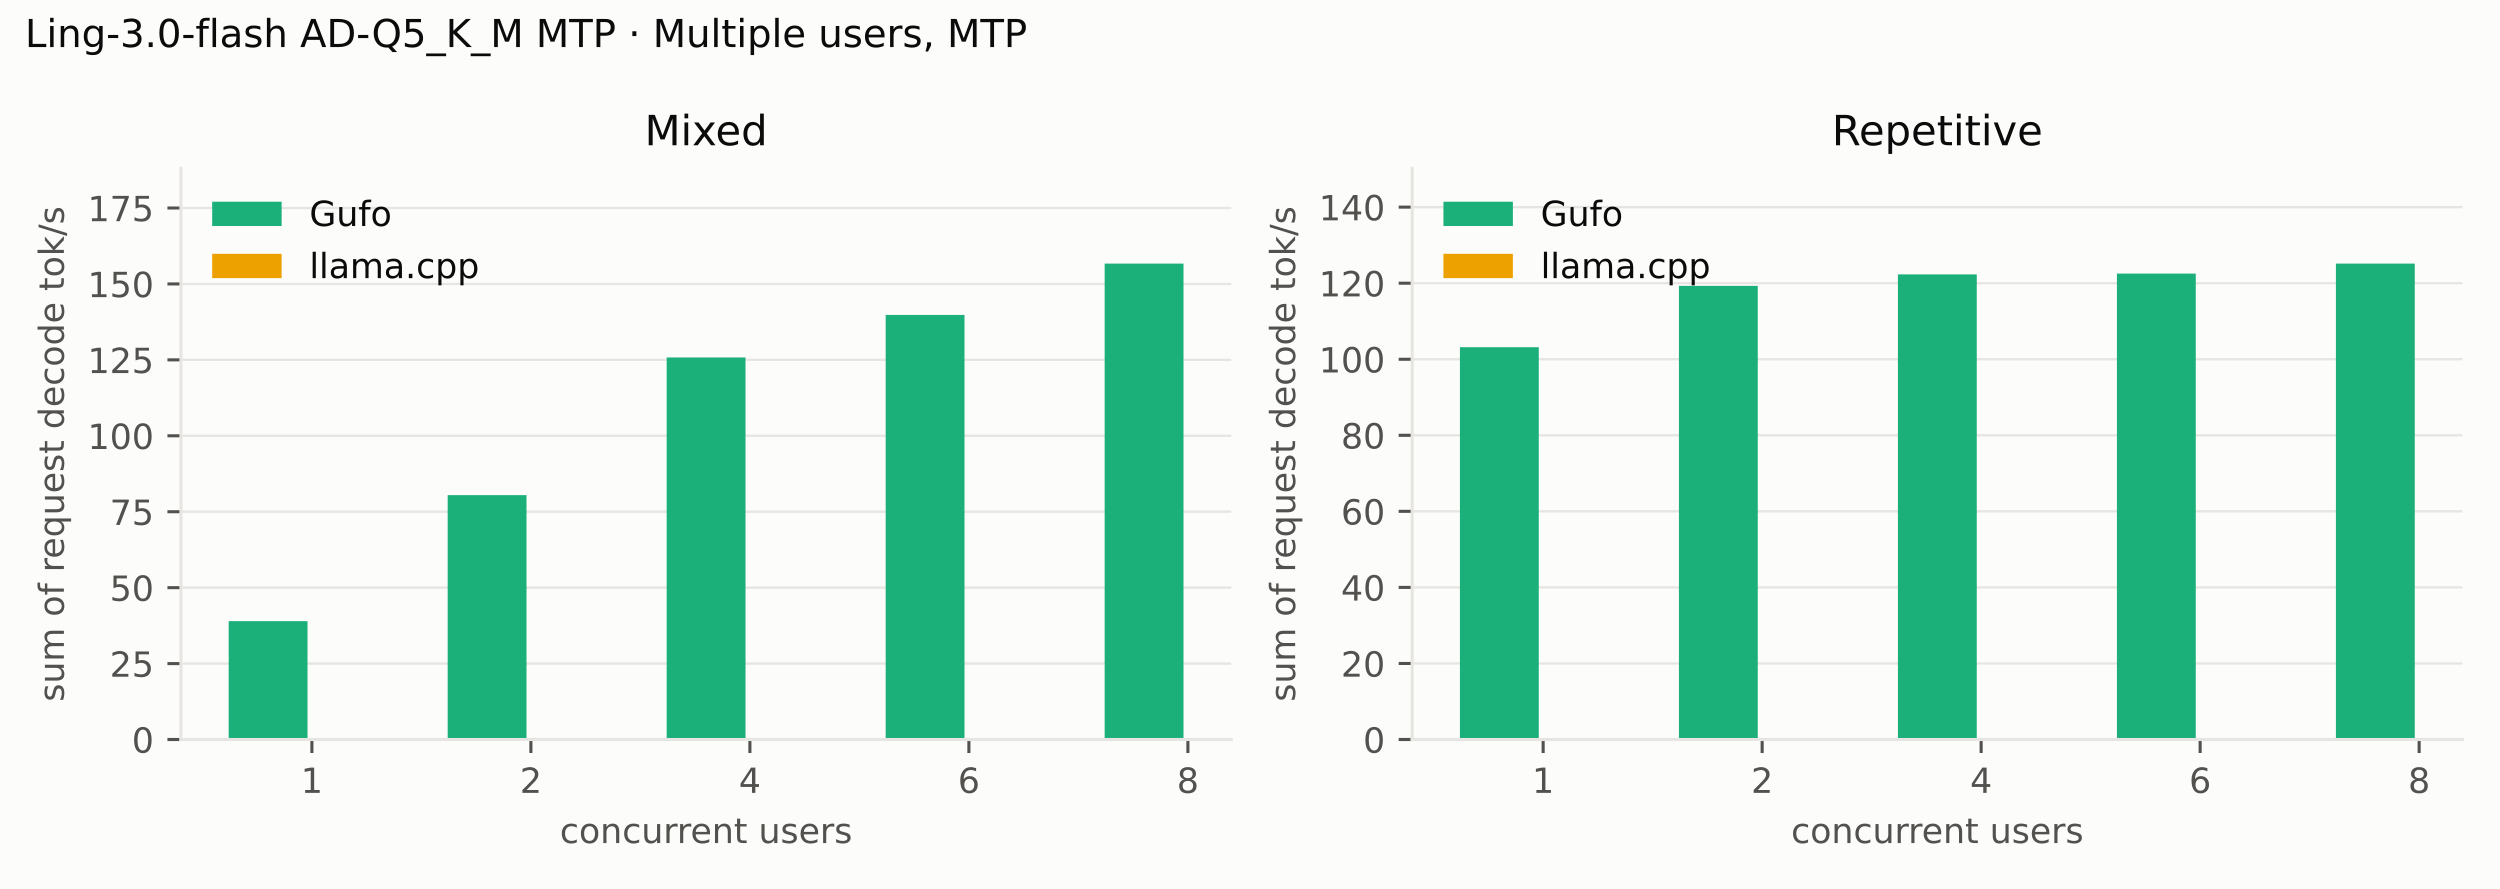
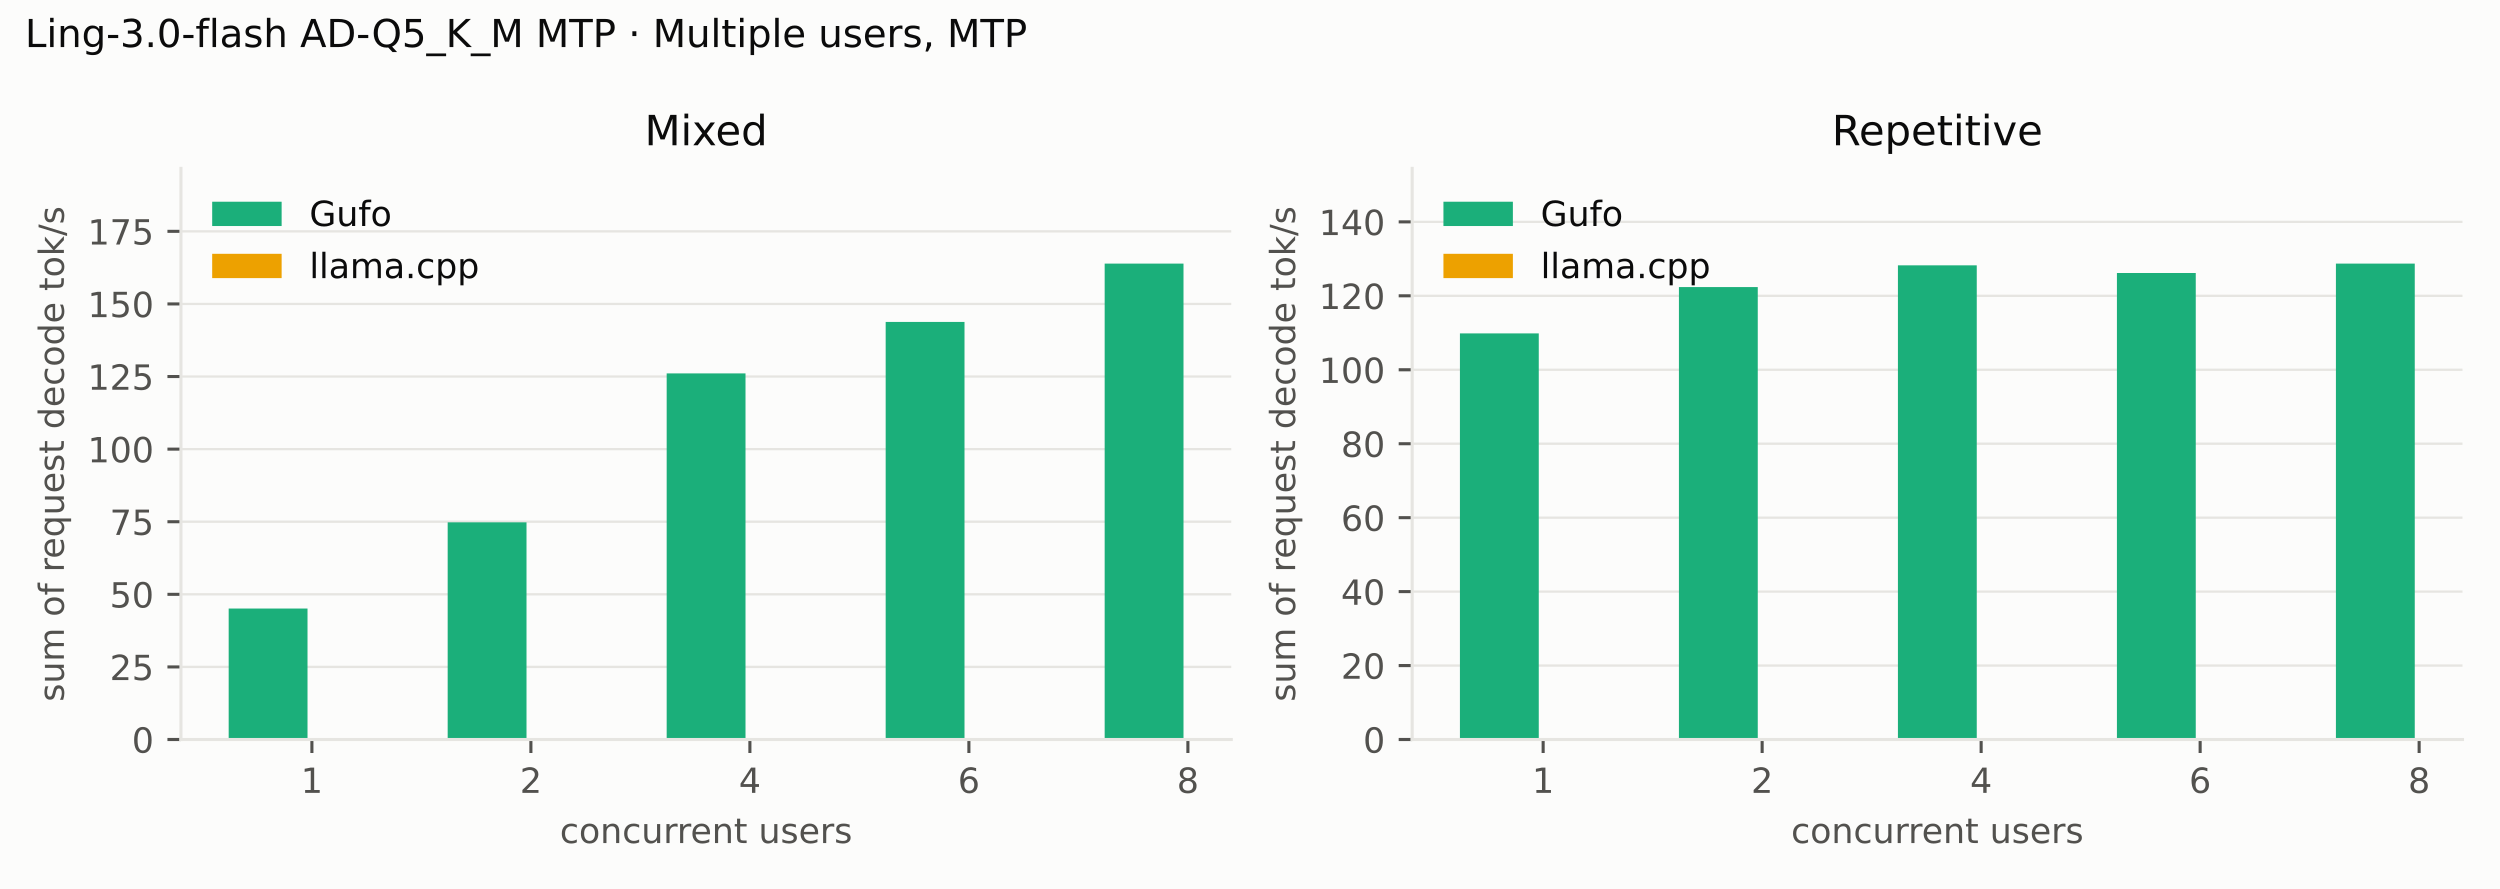
<svg xmlns="http://www.w3.org/2000/svg" xmlns:xlink="http://www.w3.org/1999/xlink" width="648pt" height="230.4pt" viewBox="0 0 648 230.4" version="1.1">
  <defs>
    <style type="text/css">*{stroke-linejoin: round; stroke-linecap: butt}</style>
  </defs>
  <g id="figure_1">
    <g id="patch_1">
      <path d="M 0 230.4 L 648 230.4 L 648 0 L 0 0 z " style="fill: #fcfcfb" />
    </g>
    <g id="axes_1">
      <g id="patch_2">
        <path d="M 46.899 191.68 L 319.14 191.68 L 319.14 43.647 L 46.899 43.647 z " style="fill: #fcfcfb" />
      </g>
      <g id="matplotlib.axis_1">
        <g id="xtick_1">
          <g id="line2d_1">
            <defs>
              <path id="m1ebf051f68" d="M 0 0 L 0 3.5 " style="stroke: #52514e; stroke-width: 0.8" />
            </defs>
            <g>
              <use xlink:href="#m1ebf051f68" x="80.844" y="191.68" style="fill: #52514e; stroke: #52514e; stroke-width: 0.8" />
            </g>
          </g>
          <g id="text_1">
            <text style="font-size: 9px; font-family: 'DejaVu Sans', 'Bitstream Vera Sans', 'Computer Modern Sans Serif', 'Lucida Grande', 'Verdana', 'Geneva', 'Lucid', 'Arial', 'Helvetica', 'Avant Garde', sans-serif; text-anchor: middle; fill: #52514e" x="80.844" y="205.518" transform="rotate(-0 80.84437 205.5179)">1</text>
          </g>
        </g>
        <g id="xtick_2">
          <g id="line2d_2">
            <g>
              <use xlink:href="#m1ebf051f68" x="137.608" y="191.68" style="fill: #52514e; stroke: #52514e; stroke-width: 0.8" />
            </g>
          </g>
          <g id="text_2">
            <text style="font-size: 9px; font-family: 'DejaVu Sans', 'Bitstream Vera Sans', 'Computer Modern Sans Serif', 'Lucida Grande', 'Verdana', 'Geneva', 'Lucid', 'Arial', 'Helvetica', 'Avant Garde', sans-serif; text-anchor: middle; fill: #52514e" x="137.608" y="205.518" transform="rotate(-0 137.6085 205.5179)">2</text>
          </g>
        </g>
        <g id="xtick_3">
          <g id="line2d_3">
            <g>
              <use xlink:href="#m1ebf051f68" x="194.373" y="191.68" style="fill: #52514e; stroke: #52514e; stroke-width: 0.8" />
            </g>
          </g>
          <g id="text_3">
            <text style="font-size: 9px; font-family: 'DejaVu Sans', 'Bitstream Vera Sans', 'Computer Modern Sans Serif', 'Lucida Grande', 'Verdana', 'Geneva', 'Lucid', 'Arial', 'Helvetica', 'Avant Garde', sans-serif; text-anchor: middle; fill: #52514e" x="194.373" y="205.518" transform="rotate(-0 194.3725 205.5179)">4</text>
          </g>
        </g>
        <g id="xtick_4">
          <g id="line2d_4">
            <g>
              <use xlink:href="#m1ebf051f68" x="251.137" y="191.68" style="fill: #52514e; stroke: #52514e; stroke-width: 0.8" />
            </g>
          </g>
          <g id="text_4">
            <text style="font-size: 9px; font-family: 'DejaVu Sans', 'Bitstream Vera Sans', 'Computer Modern Sans Serif', 'Lucida Grande', 'Verdana', 'Geneva', 'Lucid', 'Arial', 'Helvetica', 'Avant Garde', sans-serif; text-anchor: middle; fill: #52514e" x="251.137" y="205.518" transform="rotate(-0 251.1366 205.5179)">6</text>
          </g>
        </g>
        <g id="xtick_5">
          <g id="line2d_5">
            <g>
              <use xlink:href="#m1ebf051f68" x="307.901" y="191.68" style="fill: #52514e; stroke: #52514e; stroke-width: 0.8" />
            </g>
          </g>
          <g id="text_5">
            <text style="font-size: 9px; font-family: 'DejaVu Sans', 'Bitstream Vera Sans', 'Computer Modern Sans Serif', 'Lucida Grande', 'Verdana', 'Geneva', 'Lucid', 'Arial', 'Helvetica', 'Avant Garde', sans-serif; text-anchor: middle; fill: #52514e" x="307.901" y="205.518" transform="rotate(-0 307.9007 205.5179)">8</text>
          </g>
        </g>
        <g id="text_6">
          <text style="font-size: 9px; font-family: 'DejaVu Sans', 'Bitstream Vera Sans', 'Computer Modern Sans Serif', 'Lucida Grande', 'Verdana', 'Geneva', 'Lucid', 'Arial', 'Helvetica', 'Avant Garde', sans-serif; text-anchor: middle; fill: #52514e" x="183.02" y="218.518" transform="rotate(-0 183.0197 218.5179)">concurrent users</text>
        </g>
      </g>
      <g id="matplotlib.axis_2">
        <g id="ytick_1">
          <g id="line2d_6">
            <path d="M 46.899 191.68 L 319.14 191.68 " clip-path="url(#p1bdd1d52e2)" style="fill: none; stroke: #e6e5e1; stroke-width: 0.6; stroke-linecap: square" />
          </g>
          <g id="line2d_7">
            <defs>
              <path id="m680e5b1e24" d="M 0 0 L -3.5 0 " style="stroke: #52514e; stroke-width: 0.8" />
            </defs>
            <g>
              <use xlink:href="#m680e5b1e24" x="46.899" y="191.68" style="fill: #52514e; stroke: #52514e; stroke-width: 0.8" />
            </g>
          </g>
          <g id="text_7">
            <text style="font-size: 9px; font-family: 'DejaVu Sans', 'Bitstream Vera Sans', 'Computer Modern Sans Serif', 'Lucida Grande', 'Verdana', 'Geneva', 'Lucid', 'Arial', 'Helvetica', 'Avant Garde', sans-serif; text-anchor: end; fill: #52514e" x="39.899" y="195.099" transform="rotate(-0 39.89945 195.0989)">0</text>
          </g>
        </g>
        <g id="ytick_2">
          <g id="line2d_8">
-             <path d="M 46.899 171.999 L 319.14 171.999 " clip-path="url(#p1bdd1d52e2)" style="fill: none; stroke: #e6e5e1; stroke-width: 0.6; stroke-linecap: square" />
+             <path d="M 46.899 172.864 L 319.14 172.864 " clip-path="url(#p1bdd1d52e2)" style="fill: none; stroke: #e6e5e1; stroke-width: 0.6; stroke-linecap: square" />
          </g>
          <g id="line2d_9">
            <g>
-               <use xlink:href="#m680e5b1e24" x="46.899" y="171.999" style="fill: #52514e; stroke: #52514e; stroke-width: 0.8" />
+               <use xlink:href="#m680e5b1e24" x="46.899" y="172.864" style="fill: #52514e; stroke: #52514e; stroke-width: 0.8" />
            </g>
          </g>
          <g id="text_8">
-             <text style="font-size: 9px; font-family: 'DejaVu Sans', 'Bitstream Vera Sans', 'Computer Modern Sans Serif', 'Lucida Grande', 'Verdana', 'Geneva', 'Lucid', 'Arial', 'Helvetica', 'Avant Garde', sans-serif; text-anchor: end; fill: #52514e" x="39.899" y="175.418" transform="rotate(-0 39.89945 175.4179)">25</text>
+             <text style="font-size: 9px; font-family: 'DejaVu Sans', 'Bitstream Vera Sans', 'Computer Modern Sans Serif', 'Lucida Grande', 'Verdana', 'Geneva', 'Lucid', 'Arial', 'Helvetica', 'Avant Garde', sans-serif; text-anchor: end; fill: #52514e" x="39.899" y="176.282" transform="rotate(-0 39.89945 176.2825)">25</text>
          </g>
        </g>
        <g id="ytick_3">
          <g id="line2d_10">
-             <path d="M 46.899 152.318 L 319.14 152.318 " clip-path="url(#p1bdd1d52e2)" style="fill: none; stroke: #e6e5e1; stroke-width: 0.6; stroke-linecap: square" />
+             <path d="M 46.899 154.047 L 319.14 154.047 " clip-path="url(#p1bdd1d52e2)" style="fill: none; stroke: #e6e5e1; stroke-width: 0.6; stroke-linecap: square" />
          </g>
          <g id="line2d_11">
            <g>
-               <use xlink:href="#m680e5b1e24" x="46.899" y="152.318" style="fill: #52514e; stroke: #52514e; stroke-width: 0.8" />
+               <use xlink:href="#m680e5b1e24" x="46.899" y="154.047" style="fill: #52514e; stroke: #52514e; stroke-width: 0.8" />
            </g>
          </g>
          <g id="text_9">
-             <text style="font-size: 9px; font-family: 'DejaVu Sans', 'Bitstream Vera Sans', 'Computer Modern Sans Serif', 'Lucida Grande', 'Verdana', 'Geneva', 'Lucid', 'Arial', 'Helvetica', 'Avant Garde', sans-serif; text-anchor: end; fill: #52514e" x="39.899" y="155.737" transform="rotate(-0 39.89945 155.7369)">50</text>
+             <text style="font-size: 9px; font-family: 'DejaVu Sans', 'Bitstream Vera Sans', 'Computer Modern Sans Serif', 'Lucida Grande', 'Verdana', 'Geneva', 'Lucid', 'Arial', 'Helvetica', 'Avant Garde', sans-serif; text-anchor: end; fill: #52514e" x="39.899" y="157.466" transform="rotate(-0 39.89945 157.466)">50</text>
          </g>
        </g>
        <g id="ytick_4">
          <g id="line2d_12">
-             <path d="M 46.899 132.637 L 319.14 132.637 " clip-path="url(#p1bdd1d52e2)" style="fill: none; stroke: #e6e5e1; stroke-width: 0.6; stroke-linecap: square" />
+             <path d="M 46.899 135.231 L 319.14 135.231 " clip-path="url(#p1bdd1d52e2)" style="fill: none; stroke: #e6e5e1; stroke-width: 0.6; stroke-linecap: square" />
          </g>
          <g id="line2d_13">
            <g>
-               <use xlink:href="#m680e5b1e24" x="46.899" y="132.637" style="fill: #52514e; stroke: #52514e; stroke-width: 0.8" />
+               <use xlink:href="#m680e5b1e24" x="46.899" y="135.231" style="fill: #52514e; stroke: #52514e; stroke-width: 0.8" />
            </g>
          </g>
          <g id="text_10">
-             <text style="font-size: 9px; font-family: 'DejaVu Sans', 'Bitstream Vera Sans', 'Computer Modern Sans Serif', 'Lucida Grande', 'Verdana', 'Geneva', 'Lucid', 'Arial', 'Helvetica', 'Avant Garde', sans-serif; text-anchor: end; fill: #52514e" x="39.899" y="136.056" transform="rotate(-0 39.89945 136.0558)">75</text>
+             <text style="font-size: 9px; font-family: 'DejaVu Sans', 'Bitstream Vera Sans', 'Computer Modern Sans Serif', 'Lucida Grande', 'Verdana', 'Geneva', 'Lucid', 'Arial', 'Helvetica', 'Avant Garde', sans-serif; text-anchor: end; fill: #52514e" x="39.899" y="138.65" transform="rotate(-0 39.89945 138.6495)">75</text>
          </g>
        </g>
        <g id="ytick_5">
          <g id="line2d_14">
-             <path d="M 46.899 112.956 L 319.14 112.956 " clip-path="url(#p1bdd1d52e2)" style="fill: none; stroke: #e6e5e1; stroke-width: 0.6; stroke-linecap: square" />
+             <path d="M 46.899 116.414 L 319.14 116.414 " clip-path="url(#p1bdd1d52e2)" style="fill: none; stroke: #e6e5e1; stroke-width: 0.6; stroke-linecap: square" />
          </g>
          <g id="line2d_15">
            <g>
-               <use xlink:href="#m680e5b1e24" x="46.899" y="112.956" style="fill: #52514e; stroke: #52514e; stroke-width: 0.8" />
+               <use xlink:href="#m680e5b1e24" x="46.899" y="116.414" style="fill: #52514e; stroke: #52514e; stroke-width: 0.8" />
            </g>
          </g>
          <g id="text_11">
-             <text style="font-size: 9px; font-family: 'DejaVu Sans', 'Bitstream Vera Sans', 'Computer Modern Sans Serif', 'Lucida Grande', 'Verdana', 'Geneva', 'Lucid', 'Arial', 'Helvetica', 'Avant Garde', sans-serif; text-anchor: end; fill: #52514e" x="39.899" y="116.375" transform="rotate(-0 39.89945 116.3748)">100</text>
+             <text style="font-size: 9px; font-family: 'DejaVu Sans', 'Bitstream Vera Sans', 'Computer Modern Sans Serif', 'Lucida Grande', 'Verdana', 'Geneva', 'Lucid', 'Arial', 'Helvetica', 'Avant Garde', sans-serif; text-anchor: end; fill: #52514e" x="39.899" y="119.833" transform="rotate(-0 39.89945 119.8331)">100</text>
          </g>
        </g>
        <g id="ytick_6">
          <g id="line2d_16">
-             <path d="M 46.899 93.275 L 319.14 93.275 " clip-path="url(#p1bdd1d52e2)" style="fill: none; stroke: #e6e5e1; stroke-width: 0.6; stroke-linecap: square" />
+             <path d="M 46.899 97.598 L 319.14 97.598 " clip-path="url(#p1bdd1d52e2)" style="fill: none; stroke: #e6e5e1; stroke-width: 0.6; stroke-linecap: square" />
          </g>
          <g id="line2d_17">
            <g>
-               <use xlink:href="#m680e5b1e24" x="46.899" y="93.275" style="fill: #52514e; stroke: #52514e; stroke-width: 0.8" />
+               <use xlink:href="#m680e5b1e24" x="46.899" y="97.598" style="fill: #52514e; stroke: #52514e; stroke-width: 0.8" />
            </g>
          </g>
          <g id="text_12">
-             <text style="font-size: 9px; font-family: 'DejaVu Sans', 'Bitstream Vera Sans', 'Computer Modern Sans Serif', 'Lucida Grande', 'Verdana', 'Geneva', 'Lucid', 'Arial', 'Helvetica', 'Avant Garde', sans-serif; text-anchor: end; fill: #52514e" x="39.899" y="96.694" transform="rotate(-0 39.89945 96.69375)">125</text>
+             <text style="font-size: 9px; font-family: 'DejaVu Sans', 'Bitstream Vera Sans', 'Computer Modern Sans Serif', 'Lucida Grande', 'Verdana', 'Geneva', 'Lucid', 'Arial', 'Helvetica', 'Avant Garde', sans-serif; text-anchor: end; fill: #52514e" x="39.899" y="101.017" transform="rotate(-0 39.89945 101.0166)">125</text>
          </g>
        </g>
        <g id="ytick_7">
          <g id="line2d_18">
-             <path d="M 46.899 73.594 L 319.14 73.594 " clip-path="url(#p1bdd1d52e2)" style="fill: none; stroke: #e6e5e1; stroke-width: 0.6; stroke-linecap: square" />
+             <path d="M 46.899 78.781 L 319.14 78.781 " clip-path="url(#p1bdd1d52e2)" style="fill: none; stroke: #e6e5e1; stroke-width: 0.6; stroke-linecap: square" />
          </g>
          <g id="line2d_19">
            <g>
-               <use xlink:href="#m680e5b1e24" x="46.899" y="73.594" style="fill: #52514e; stroke: #52514e; stroke-width: 0.8" />
+               <use xlink:href="#m680e5b1e24" x="46.899" y="78.781" style="fill: #52514e; stroke: #52514e; stroke-width: 0.8" />
            </g>
          </g>
          <g id="text_13">
-             <text style="font-size: 9px; font-family: 'DejaVu Sans', 'Bitstream Vera Sans', 'Computer Modern Sans Serif', 'Lucida Grande', 'Verdana', 'Geneva', 'Lucid', 'Arial', 'Helvetica', 'Avant Garde', sans-serif; text-anchor: end; fill: #52514e" x="39.899" y="77.013" transform="rotate(-0 39.89945 77.01271)">150</text>
+             <text style="font-size: 9px; font-family: 'DejaVu Sans', 'Bitstream Vera Sans', 'Computer Modern Sans Serif', 'Lucida Grande', 'Verdana', 'Geneva', 'Lucid', 'Arial', 'Helvetica', 'Avant Garde', sans-serif; text-anchor: end; fill: #52514e" x="39.899" y="82.2" transform="rotate(-0 39.89945 82.20015)">150</text>
          </g>
        </g>
        <g id="ytick_8">
          <g id="line2d_20">
-             <path d="M 46.899 53.913 L 319.14 53.913 " clip-path="url(#p1bdd1d52e2)" style="fill: none; stroke: #e6e5e1; stroke-width: 0.6; stroke-linecap: square" />
+             <path d="M 46.899 59.965 L 319.14 59.965 " clip-path="url(#p1bdd1d52e2)" style="fill: none; stroke: #e6e5e1; stroke-width: 0.6; stroke-linecap: square" />
          </g>
          <g id="line2d_21">
            <g>
-               <use xlink:href="#m680e5b1e24" x="46.899" y="53.913" style="fill: #52514e; stroke: #52514e; stroke-width: 0.8" />
+               <use xlink:href="#m680e5b1e24" x="46.899" y="59.965" style="fill: #52514e; stroke: #52514e; stroke-width: 0.8" />
            </g>
          </g>
          <g id="text_14">
-             <text style="font-size: 9px; font-family: 'DejaVu Sans', 'Bitstream Vera Sans', 'Computer Modern Sans Serif', 'Lucida Grande', 'Verdana', 'Geneva', 'Lucid', 'Arial', 'Helvetica', 'Avant Garde', sans-serif; text-anchor: end; fill: #52514e" x="39.899" y="57.332" transform="rotate(-0 39.89945 57.33167)">175</text>
+             <text style="font-size: 9px; font-family: 'DejaVu Sans', 'Bitstream Vera Sans', 'Computer Modern Sans Serif', 'Lucida Grande', 'Verdana', 'Geneva', 'Lucid', 'Arial', 'Helvetica', 'Avant Garde', sans-serif; text-anchor: end; fill: #52514e" x="39.899" y="63.384" transform="rotate(-0 39.89945 63.38368)">175</text>
          </g>
        </g>
        <g id="text_15">
          <text style="font-size: 9px; font-family: 'DejaVu Sans', 'Bitstream Vera Sans', 'Computer Modern Sans Serif', 'Lucida Grande', 'Verdana', 'Geneva', 'Lucid', 'Arial', 'Helvetica', 'Avant Garde', sans-serif; text-anchor: middle; fill: #52514e" x="16.559" y="117.664" transform="rotate(-90 16.55859 117.6635)">sum of request decode tok/s</text>
        </g>
      </g>
      <g id="patch_3">
-         <path d="M 59.274 191.68 L 79.709 191.68 L 79.709 161.001 L 59.274 161.001 z " clip-path="url(#p1bdd1d52e2)" style="fill: #1baf7a" />
+         <path d="M 59.274 191.68 L 79.709 191.68 L 79.709 157.728 L 59.274 157.728 z " clip-path="url(#p1bdd1d52e2)" style="fill: #1baf7a" />
      </g>
      <g id="patch_4">
-         <path d="M 116.038 191.68 L 136.473 191.68 L 136.473 128.339 L 116.038 128.339 z " clip-path="url(#p1bdd1d52e2)" style="fill: #1baf7a" />
+         <path d="M 116.038 191.68 L 136.473 191.68 L 136.473 135.381 L 116.038 135.381 z " clip-path="url(#p1bdd1d52e2)" style="fill: #1baf7a" />
      </g>
      <g id="patch_5">
-         <path d="M 172.802 191.68 L 193.237 191.68 L 193.237 92.661 L 172.802 92.661 z " clip-path="url(#p1bdd1d52e2)" style="fill: #1baf7a" />
+         <path d="M 172.802 191.68 L 193.237 191.68 L 193.237 96.777 L 172.802 96.777 z " clip-path="url(#p1bdd1d52e2)" style="fill: #1baf7a" />
      </g>
      <g id="patch_6">
-         <path d="M 229.566 191.68 L 250.001 191.68 L 250.001 81.639 L 229.566 81.639 z " clip-path="url(#p1bdd1d52e2)" style="fill: #1baf7a" />
+         <path d="M 229.566 191.68 L 250.001 191.68 L 250.001 83.448 L 229.566 83.448 z " clip-path="url(#p1bdd1d52e2)" style="fill: #1baf7a" />
      </g>
      <g id="patch_7">
        <path d="M 286.33 191.68 L 306.765 191.68 L 306.765 68.319 L 286.33 68.319 z " clip-path="url(#p1bdd1d52e2)" style="fill: #1baf7a" />
      </g>
      <g id="patch_8">
        <path d="M 0 0 z " clip-path="url(#p1bdd1d52e2)" style="fill: #eda100" />
      </g>
      <g id="patch_9">
        <path d="M 0 0 z " clip-path="url(#p1bdd1d52e2)" style="fill: #eda100" />
      </g>
      <g id="patch_10">
        <path d="M 0 0 z " clip-path="url(#p1bdd1d52e2)" style="fill: #eda100" />
      </g>
      <g id="patch_11">
        <path d="M 0 0 z " clip-path="url(#p1bdd1d52e2)" style="fill: #eda100" />
      </g>
      <g id="patch_12">
        <path d="M 0 0 z " clip-path="url(#p1bdd1d52e2)" style="fill: #eda100" />
      </g>
      <g id="patch_13">
        <path d="M 46.899 191.68 L 46.899 43.647 " style="fill: none; stroke: #e6e5e1; stroke-width: 0.8; stroke-linejoin: miter; stroke-linecap: square" />
      </g>
      <g id="patch_14">
        <path d="M 46.899 191.68 L 319.14 191.68 " style="fill: none; stroke: #e6e5e1; stroke-width: 0.8; stroke-linejoin: miter; stroke-linecap: square" />
      </g>
      <g id="text_16">
        <text style="font-size: 10.8px; font-family: 'DejaVu Sans', 'Bitstream Vera Sans', 'Computer Modern Sans Serif', 'Lucida Grande', 'Verdana', 'Geneva', 'Lucid', 'Arial', 'Helvetica', 'Avant Garde', sans-serif; text-anchor: middle; fill: #0b0b0b" x="183.02" y="37.647" transform="rotate(-0 183.0197 37.64709)">Mixed</text>
      </g>
      <g id="legend_1">
        <g id="patch_15">
          <path d="M 54.999 58.586 L 72.999 58.586 L 72.999 52.286 L 54.999 52.286 z " style="fill: #1baf7a" />
        </g>
        <g id="text_17">
          <text style="font-size: 9px; font-family: 'DejaVu Sans', 'Bitstream Vera Sans', 'Computer Modern Sans Serif', 'Lucida Grande', 'Verdana', 'Geneva', 'Lucid', 'Arial', 'Helvetica', 'Avant Garde', sans-serif; text-anchor: start; fill: #0b0b0b" x="80.199" y="58.586" transform="rotate(-0 80.19945 58.58569)">Gufo</text>
        </g>
        <g id="patch_16">
          <path d="M 54.999 72.086 L 72.999 72.086 L 72.999 65.786 L 54.999 65.786 z " style="fill: #eda100" />
        </g>
        <g id="text_18">
          <text style="font-size: 9px; font-family: 'DejaVu Sans', 'Bitstream Vera Sans', 'Computer Modern Sans Serif', 'Lucida Grande', 'Verdana', 'Geneva', 'Lucid', 'Arial', 'Helvetica', 'Avant Garde', sans-serif; text-anchor: start; fill: #0b0b0b" x="80.199" y="72.086" transform="rotate(-0 80.19945 72.08639)">llama.cpp</text>
        </g>
      </g>
    </g>
    <g id="axes_2">
      <g id="patch_17">
        <path d="M 366.039 191.68 L 638.28 191.68 L 638.28 43.647 L 366.039 43.647 z " style="fill: #fcfcfb" />
      </g>
      <g id="matplotlib.axis_3">
        <g id="xtick_6">
          <g id="line2d_22">
            <g>
              <use xlink:href="#m1ebf051f68" x="399.984" y="191.68" style="fill: #52514e; stroke: #52514e; stroke-width: 0.8" />
            </g>
          </g>
          <g id="text_19">
            <text style="font-size: 9px; font-family: 'DejaVu Sans', 'Bitstream Vera Sans', 'Computer Modern Sans Serif', 'Lucida Grande', 'Verdana', 'Geneva', 'Lucid', 'Arial', 'Helvetica', 'Avant Garde', sans-serif; text-anchor: middle; fill: #52514e" x="399.984" y="205.518" transform="rotate(-0 399.9844 205.5179)">1</text>
          </g>
        </g>
        <g id="xtick_7">
          <g id="line2d_23">
            <g>
              <use xlink:href="#m1ebf051f68" x="456.748" y="191.68" style="fill: #52514e; stroke: #52514e; stroke-width: 0.8" />
            </g>
          </g>
          <g id="text_20">
            <text style="font-size: 9px; font-family: 'DejaVu Sans', 'Bitstream Vera Sans', 'Computer Modern Sans Serif', 'Lucida Grande', 'Verdana', 'Geneva', 'Lucid', 'Arial', 'Helvetica', 'Avant Garde', sans-serif; text-anchor: middle; fill: #52514e" x="456.748" y="205.518" transform="rotate(-0 456.7485 205.5179)">2</text>
          </g>
        </g>
        <g id="xtick_8">
          <g id="line2d_24">
            <g>
              <use xlink:href="#m1ebf051f68" x="513.513" y="191.68" style="fill: #52514e; stroke: #52514e; stroke-width: 0.8" />
            </g>
          </g>
          <g id="text_21">
            <text style="font-size: 9px; font-family: 'DejaVu Sans', 'Bitstream Vera Sans', 'Computer Modern Sans Serif', 'Lucida Grande', 'Verdana', 'Geneva', 'Lucid', 'Arial', 'Helvetica', 'Avant Garde', sans-serif; text-anchor: middle; fill: #52514e" x="513.513" y="205.518" transform="rotate(-0 513.5125 205.5179)">4</text>
          </g>
        </g>
        <g id="xtick_9">
          <g id="line2d_25">
            <g>
              <use xlink:href="#m1ebf051f68" x="570.277" y="191.68" style="fill: #52514e; stroke: #52514e; stroke-width: 0.8" />
            </g>
          </g>
          <g id="text_22">
            <text style="font-size: 9px; font-family: 'DejaVu Sans', 'Bitstream Vera Sans', 'Computer Modern Sans Serif', 'Lucida Grande', 'Verdana', 'Geneva', 'Lucid', 'Arial', 'Helvetica', 'Avant Garde', sans-serif; text-anchor: middle; fill: #52514e" x="570.277" y="205.518" transform="rotate(-0 570.2766 205.5179)">6</text>
          </g>
        </g>
        <g id="xtick_10">
          <g id="line2d_26">
            <g>
              <use xlink:href="#m1ebf051f68" x="627.041" y="191.68" style="fill: #52514e; stroke: #52514e; stroke-width: 0.8" />
            </g>
          </g>
          <g id="text_23">
            <text style="font-size: 9px; font-family: 'DejaVu Sans', 'Bitstream Vera Sans', 'Computer Modern Sans Serif', 'Lucida Grande', 'Verdana', 'Geneva', 'Lucid', 'Arial', 'Helvetica', 'Avant Garde', sans-serif; text-anchor: middle; fill: #52514e" x="627.041" y="205.518" transform="rotate(-0 627.0407 205.5179)">8</text>
          </g>
        </g>
        <g id="text_24">
          <text style="font-size: 9px; font-family: 'DejaVu Sans', 'Bitstream Vera Sans', 'Computer Modern Sans Serif', 'Lucida Grande', 'Verdana', 'Geneva', 'Lucid', 'Arial', 'Helvetica', 'Avant Garde', sans-serif; text-anchor: middle; fill: #52514e" x="502.16" y="218.518" transform="rotate(-0 502.1597 218.5179)">concurrent users</text>
        </g>
      </g>
      <g id="matplotlib.axis_4">
        <g id="ytick_9">
          <g id="line2d_27">
            <path d="M 366.039 191.68 L 638.28 191.68 " clip-path="url(#pbed3e39741)" style="fill: none; stroke: #e6e5e1; stroke-width: 0.6; stroke-linecap: square" />
          </g>
          <g id="line2d_28">
            <g>
              <use xlink:href="#m680e5b1e24" x="366.039" y="191.68" style="fill: #52514e; stroke: #52514e; stroke-width: 0.8" />
            </g>
          </g>
          <g id="text_25">
            <text style="font-size: 9px; font-family: 'DejaVu Sans', 'Bitstream Vera Sans', 'Computer Modern Sans Serif', 'Lucida Grande', 'Verdana', 'Geneva', 'Lucid', 'Arial', 'Helvetica', 'Avant Garde', sans-serif; text-anchor: end; fill: #52514e" x="359.039" y="195.099" transform="rotate(-0 359.0395 195.0989)">0</text>
          </g>
        </g>
        <g id="ytick_10">
          <g id="line2d_29">
-             <path d="M 366.039 171.968 L 638.28 171.968 " clip-path="url(#pbed3e39741)" style="fill: none; stroke: #e6e5e1; stroke-width: 0.6; stroke-linecap: square" />
+             <path d="M 366.039 172.513 L 638.28 172.513 " clip-path="url(#pbed3e39741)" style="fill: none; stroke: #e6e5e1; stroke-width: 0.6; stroke-linecap: square" />
          </g>
          <g id="line2d_30">
            <g>
-               <use xlink:href="#m680e5b1e24" x="366.039" y="171.968" style="fill: #52514e; stroke: #52514e; stroke-width: 0.8" />
+               <use xlink:href="#m680e5b1e24" x="366.039" y="172.513" style="fill: #52514e; stroke: #52514e; stroke-width: 0.8" />
            </g>
          </g>
          <g id="text_26">
-             <text style="font-size: 9px; font-family: 'DejaVu Sans', 'Bitstream Vera Sans', 'Computer Modern Sans Serif', 'Lucida Grande', 'Verdana', 'Geneva', 'Lucid', 'Arial', 'Helvetica', 'Avant Garde', sans-serif; text-anchor: end; fill: #52514e" x="359.039" y="175.386" transform="rotate(-0 359.0395 175.3865)">20</text>
+             <text style="font-size: 9px; font-family: 'DejaVu Sans', 'Bitstream Vera Sans', 'Computer Modern Sans Serif', 'Lucida Grande', 'Verdana', 'Geneva', 'Lucid', 'Arial', 'Helvetica', 'Avant Garde', sans-serif; text-anchor: end; fill: #52514e" x="359.039" y="175.932" transform="rotate(-0 359.0395 175.9316)">20</text>
          </g>
        </g>
        <g id="ytick_11">
          <g id="line2d_31">
-             <path d="M 366.039 152.255 L 638.28 152.255 " clip-path="url(#pbed3e39741)" style="fill: none; stroke: #e6e5e1; stroke-width: 0.6; stroke-linecap: square" />
+             <path d="M 366.039 153.345 L 638.28 153.345 " clip-path="url(#pbed3e39741)" style="fill: none; stroke: #e6e5e1; stroke-width: 0.6; stroke-linecap: square" />
          </g>
          <g id="line2d_32">
            <g>
-               <use xlink:href="#m680e5b1e24" x="366.039" y="152.255" style="fill: #52514e; stroke: #52514e; stroke-width: 0.8" />
+               <use xlink:href="#m680e5b1e24" x="366.039" y="153.345" style="fill: #52514e; stroke: #52514e; stroke-width: 0.8" />
            </g>
          </g>
          <g id="text_27">
-             <text style="font-size: 9px; font-family: 'DejaVu Sans', 'Bitstream Vera Sans', 'Computer Modern Sans Serif', 'Lucida Grande', 'Verdana', 'Geneva', 'Lucid', 'Arial', 'Helvetica', 'Avant Garde', sans-serif; text-anchor: end; fill: #52514e" x="359.039" y="155.674" transform="rotate(-0 359.0395 155.674)">40</text>
+             <text style="font-size: 9px; font-family: 'DejaVu Sans', 'Bitstream Vera Sans', 'Computer Modern Sans Serif', 'Lucida Grande', 'Verdana', 'Geneva', 'Lucid', 'Arial', 'Helvetica', 'Avant Garde', sans-serif; text-anchor: end; fill: #52514e" x="359.039" y="156.764" transform="rotate(-0 359.0395 156.7643)">40</text>
          </g>
        </g>
        <g id="ytick_12">
          <g id="line2d_33">
-             <path d="M 366.039 132.543 L 638.28 132.543 " clip-path="url(#pbed3e39741)" style="fill: none; stroke: #e6e5e1; stroke-width: 0.6; stroke-linecap: square" />
+             <path d="M 366.039 134.178 L 638.28 134.178 " clip-path="url(#pbed3e39741)" style="fill: none; stroke: #e6e5e1; stroke-width: 0.6; stroke-linecap: square" />
          </g>
          <g id="line2d_34">
            <g>
-               <use xlink:href="#m680e5b1e24" x="366.039" y="132.543" style="fill: #52514e; stroke: #52514e; stroke-width: 0.8" />
+               <use xlink:href="#m680e5b1e24" x="366.039" y="134.178" style="fill: #52514e; stroke: #52514e; stroke-width: 0.8" />
            </g>
          </g>
          <g id="text_28">
-             <text style="font-size: 9px; font-family: 'DejaVu Sans', 'Bitstream Vera Sans', 'Computer Modern Sans Serif', 'Lucida Grande', 'Verdana', 'Geneva', 'Lucid', 'Arial', 'Helvetica', 'Avant Garde', sans-serif; text-anchor: end; fill: #52514e" x="359.039" y="135.961" transform="rotate(-0 359.0395 135.9615)">60</text>
+             <text style="font-size: 9px; font-family: 'DejaVu Sans', 'Bitstream Vera Sans', 'Computer Modern Sans Serif', 'Lucida Grande', 'Verdana', 'Geneva', 'Lucid', 'Arial', 'Helvetica', 'Avant Garde', sans-serif; text-anchor: end; fill: #52514e" x="359.039" y="137.597" transform="rotate(-0 359.0395 137.597)">60</text>
          </g>
        </g>
        <g id="ytick_13">
          <g id="line2d_35">
-             <path d="M 366.039 112.83 L 638.28 112.83 " clip-path="url(#pbed3e39741)" style="fill: none; stroke: #e6e5e1; stroke-width: 0.6; stroke-linecap: square" />
+             <path d="M 366.039 115.011 L 638.28 115.011 " clip-path="url(#pbed3e39741)" style="fill: none; stroke: #e6e5e1; stroke-width: 0.6; stroke-linecap: square" />
          </g>
          <g id="line2d_36">
            <g>
-               <use xlink:href="#m680e5b1e24" x="366.039" y="112.83" style="fill: #52514e; stroke: #52514e; stroke-width: 0.8" />
+               <use xlink:href="#m680e5b1e24" x="366.039" y="115.011" style="fill: #52514e; stroke: #52514e; stroke-width: 0.8" />
            </g>
          </g>
          <g id="text_29">
-             <text style="font-size: 9px; font-family: 'DejaVu Sans', 'Bitstream Vera Sans', 'Computer Modern Sans Serif', 'Lucida Grande', 'Verdana', 'Geneva', 'Lucid', 'Arial', 'Helvetica', 'Avant Garde', sans-serif; text-anchor: end; fill: #52514e" x="359.039" y="116.249" transform="rotate(-0 359.0395 116.249)">80</text>
+             <text style="font-size: 9px; font-family: 'DejaVu Sans', 'Bitstream Vera Sans', 'Computer Modern Sans Serif', 'Lucida Grande', 'Verdana', 'Geneva', 'Lucid', 'Arial', 'Helvetica', 'Avant Garde', sans-serif; text-anchor: end; fill: #52514e" x="359.039" y="118.43" transform="rotate(-0 359.0395 118.4297)">80</text>
          </g>
        </g>
        <g id="ytick_14">
          <g id="line2d_37">
-             <path d="M 366.039 93.118 L 638.28 93.118 " clip-path="url(#pbed3e39741)" style="fill: none; stroke: #e6e5e1; stroke-width: 0.6; stroke-linecap: square" />
+             <path d="M 366.039 95.843 L 638.28 95.843 " clip-path="url(#pbed3e39741)" style="fill: none; stroke: #e6e5e1; stroke-width: 0.6; stroke-linecap: square" />
          </g>
          <g id="line2d_38">
            <g>
-               <use xlink:href="#m680e5b1e24" x="366.039" y="93.118" style="fill: #52514e; stroke: #52514e; stroke-width: 0.8" />
+               <use xlink:href="#m680e5b1e24" x="366.039" y="95.843" style="fill: #52514e; stroke: #52514e; stroke-width: 0.8" />
            </g>
          </g>
          <g id="text_30">
-             <text style="font-size: 9px; font-family: 'DejaVu Sans', 'Bitstream Vera Sans', 'Computer Modern Sans Serif', 'Lucida Grande', 'Verdana', 'Geneva', 'Lucid', 'Arial', 'Helvetica', 'Avant Garde', sans-serif; text-anchor: end; fill: #52514e" x="359.039" y="96.537" transform="rotate(-0 359.0395 96.5365)">100</text>
+             <text style="font-size: 9px; font-family: 'DejaVu Sans', 'Bitstream Vera Sans', 'Computer Modern Sans Serif', 'Lucida Grande', 'Verdana', 'Geneva', 'Lucid', 'Arial', 'Helvetica', 'Avant Garde', sans-serif; text-anchor: end; fill: #52514e" x="359.039" y="99.262" transform="rotate(-0 359.0395 99.26244)">100</text>
          </g>
        </g>
        <g id="ytick_15">
          <g id="line2d_39">
-             <path d="M 366.039 73.405 L 638.28 73.405 " clip-path="url(#pbed3e39741)" style="fill: none; stroke: #e6e5e1; stroke-width: 0.6; stroke-linecap: square" />
+             <path d="M 366.039 76.676 L 638.28 76.676 " clip-path="url(#pbed3e39741)" style="fill: none; stroke: #e6e5e1; stroke-width: 0.6; stroke-linecap: square" />
          </g>
          <g id="line2d_40">
            <g>
-               <use xlink:href="#m680e5b1e24" x="366.039" y="73.405" style="fill: #52514e; stroke: #52514e; stroke-width: 0.8" />
+               <use xlink:href="#m680e5b1e24" x="366.039" y="76.676" style="fill: #52514e; stroke: #52514e; stroke-width: 0.8" />
            </g>
          </g>
          <g id="text_31">
-             <text style="font-size: 9px; font-family: 'DejaVu Sans', 'Bitstream Vera Sans', 'Computer Modern Sans Serif', 'Lucida Grande', 'Verdana', 'Geneva', 'Lucid', 'Arial', 'Helvetica', 'Avant Garde', sans-serif; text-anchor: end; fill: #52514e" x="359.039" y="76.824" transform="rotate(-0 359.0395 76.82401)">120</text>
+             <text style="font-size: 9px; font-family: 'DejaVu Sans', 'Bitstream Vera Sans', 'Computer Modern Sans Serif', 'Lucida Grande', 'Verdana', 'Geneva', 'Lucid', 'Arial', 'Helvetica', 'Avant Garde', sans-serif; text-anchor: end; fill: #52514e" x="359.039" y="80.095" transform="rotate(-0 359.0395 80.09513)">120</text>
          </g>
        </g>
        <g id="ytick_16">
          <g id="line2d_41">
-             <path d="M 366.039 53.693 L 638.28 53.693 " clip-path="url(#pbed3e39741)" style="fill: none; stroke: #e6e5e1; stroke-width: 0.6; stroke-linecap: square" />
+             <path d="M 366.039 57.509 L 638.28 57.509 " clip-path="url(#pbed3e39741)" style="fill: none; stroke: #e6e5e1; stroke-width: 0.6; stroke-linecap: square" />
          </g>
          <g id="line2d_42">
            <g>
-               <use xlink:href="#m680e5b1e24" x="366.039" y="53.693" style="fill: #52514e; stroke: #52514e; stroke-width: 0.8" />
+               <use xlink:href="#m680e5b1e24" x="366.039" y="57.509" style="fill: #52514e; stroke: #52514e; stroke-width: 0.8" />
            </g>
          </g>
          <g id="text_32">
-             <text style="font-size: 9px; font-family: 'DejaVu Sans', 'Bitstream Vera Sans', 'Computer Modern Sans Serif', 'Lucida Grande', 'Verdana', 'Geneva', 'Lucid', 'Arial', 'Helvetica', 'Avant Garde', sans-serif; text-anchor: end; fill: #52514e" x="359.039" y="57.112" transform="rotate(-0 359.0395 57.11152)">140</text>
+             <text style="font-size: 9px; font-family: 'DejaVu Sans', 'Bitstream Vera Sans', 'Computer Modern Sans Serif', 'Lucida Grande', 'Verdana', 'Geneva', 'Lucid', 'Arial', 'Helvetica', 'Avant Garde', sans-serif; text-anchor: end; fill: #52514e" x="359.039" y="60.928" transform="rotate(-0 359.0395 60.92783)">140</text>
          </g>
        </g>
        <g id="text_33">
          <text style="font-size: 9px; font-family: 'DejaVu Sans', 'Bitstream Vera Sans', 'Computer Modern Sans Serif', 'Lucida Grande', 'Verdana', 'Geneva', 'Lucid', 'Arial', 'Helvetica', 'Avant Garde', sans-serif; text-anchor: middle; fill: #52514e" x="335.699" y="117.664" transform="rotate(-90 335.6986 117.6635)">sum of request decode tok/s</text>
        </g>
      </g>
      <g id="patch_18">
-         <path d="M 378.414 191.68 L 398.849 191.68 L 398.849 89.993 L 378.414 89.993 z " clip-path="url(#pbed3e39741)" style="fill: #1baf7a" />
+         <path d="M 378.414 191.68 L 398.849 191.68 L 398.849 86.423 L 378.414 86.423 z " clip-path="url(#pbed3e39741)" style="fill: #1baf7a" />
      </g>
      <g id="patch_19">
-         <path d="M 435.178 191.68 L 455.613 191.68 L 455.613 74.095 L 435.178 74.095 z " clip-path="url(#pbed3e39741)" style="fill: #1baf7a" />
+         <path d="M 435.178 191.68 L 455.613 191.68 L 455.613 74.405 L 435.178 74.405 z " clip-path="url(#pbed3e39741)" style="fill: #1baf7a" />
      </g>
      <g id="patch_20">
-         <path d="M 491.942 191.68 L 512.377 191.68 L 512.377 71.128 L 491.942 71.128 z " clip-path="url(#pbed3e39741)" style="fill: #1baf7a" />
+         <path d="M 491.942 191.68 L 512.377 191.68 L 512.377 68.779 L 491.942 68.779 z " clip-path="url(#pbed3e39741)" style="fill: #1baf7a" />
      </g>
      <g id="patch_21">
-         <path d="M 548.706 191.68 L 569.141 191.68 L 569.141 70.921 L 548.706 70.921 z " clip-path="url(#pbed3e39741)" style="fill: #1baf7a" />
+         <path d="M 548.706 191.68 L 569.141 191.68 L 569.141 70.753 L 548.706 70.753 z " clip-path="url(#pbed3e39741)" style="fill: #1baf7a" />
      </g>
      <g id="patch_22">
        <path d="M 605.47 191.68 L 625.905 191.68 L 625.905 68.319 L 605.47 68.319 z " clip-path="url(#pbed3e39741)" style="fill: #1baf7a" />
      </g>
      <g id="patch_23">
        <path d="M 0 0 z " clip-path="url(#pbed3e39741)" style="fill: #eda100" />
      </g>
      <g id="patch_24">
        <path d="M 0 0 z " clip-path="url(#pbed3e39741)" style="fill: #eda100" />
      </g>
      <g id="patch_25">
        <path d="M 0 0 z " clip-path="url(#pbed3e39741)" style="fill: #eda100" />
      </g>
      <g id="patch_26">
        <path d="M 0 0 z " clip-path="url(#pbed3e39741)" style="fill: #eda100" />
      </g>
      <g id="patch_27">
        <path d="M 0 0 z " clip-path="url(#pbed3e39741)" style="fill: #eda100" />
      </g>
      <g id="patch_28">
        <path d="M 366.039 191.68 L 366.039 43.647 " style="fill: none; stroke: #e6e5e1; stroke-width: 0.8; stroke-linejoin: miter; stroke-linecap: square" />
      </g>
      <g id="patch_29">
        <path d="M 366.039 191.68 L 638.28 191.68 " style="fill: none; stroke: #e6e5e1; stroke-width: 0.8; stroke-linejoin: miter; stroke-linecap: square" />
      </g>
      <g id="text_34">
        <text style="font-size: 10.8px; font-family: 'DejaVu Sans', 'Bitstream Vera Sans', 'Computer Modern Sans Serif', 'Lucida Grande', 'Verdana', 'Geneva', 'Lucid', 'Arial', 'Helvetica', 'Avant Garde', sans-serif; text-anchor: middle; fill: #0b0b0b" x="502.16" y="37.647" transform="rotate(-0 502.1597 37.64709)">Repetitive</text>
      </g>
      <g id="legend_2">
        <g id="patch_30">
          <path d="M 374.139 58.586 L 392.139 58.586 L 392.139 52.286 L 374.139 52.286 z " style="fill: #1baf7a" />
        </g>
        <g id="text_35">
          <text style="font-size: 9px; font-family: 'DejaVu Sans', 'Bitstream Vera Sans', 'Computer Modern Sans Serif', 'Lucida Grande', 'Verdana', 'Geneva', 'Lucid', 'Arial', 'Helvetica', 'Avant Garde', sans-serif; text-anchor: start; fill: #0b0b0b" x="399.339" y="58.586" transform="rotate(-0 399.3395 58.58569)">Gufo</text>
        </g>
        <g id="patch_31">
          <path d="M 374.139 72.086 L 392.139 72.086 L 392.139 65.786 L 374.139 65.786 z " style="fill: #eda100" />
        </g>
        <g id="text_36">
          <text style="font-size: 9px; font-family: 'DejaVu Sans', 'Bitstream Vera Sans', 'Computer Modern Sans Serif', 'Lucida Grande', 'Verdana', 'Geneva', 'Lucid', 'Arial', 'Helvetica', 'Avant Garde', sans-serif; text-anchor: start; fill: #0b0b0b" x="399.339" y="72.086" transform="rotate(-0 399.3395 72.08639)">llama.cpp</text>
        </g>
      </g>
    </g>
    <g id="text_37">
      <text style="font-size: 10px; font-family: 'DejaVu Sans', 'Bitstream Vera Sans', 'Computer Modern Sans Serif', 'Lucida Grande', 'Verdana', 'Geneva', 'Lucid', 'Arial', 'Helvetica', 'Avant Garde', sans-serif; text-anchor: start; fill: #0b0b0b" x="6.48" y="12.206" transform="rotate(-0 6.48 12.20644)">Ling-3.0-flash AD-Q5_K_M MTP · Multiple users, MTP</text>
    </g>
  </g>
  <defs>
    <clipPath id="p1bdd1d52e2">
      <rect x="46.899" y="43.647" width="272.241" height="148.033" />
    </clipPath>
    <clipPath id="pbed3e39741">
      <rect x="366.039" y="43.647" width="272.241" height="148.033" />
    </clipPath>
  </defs>
</svg>
